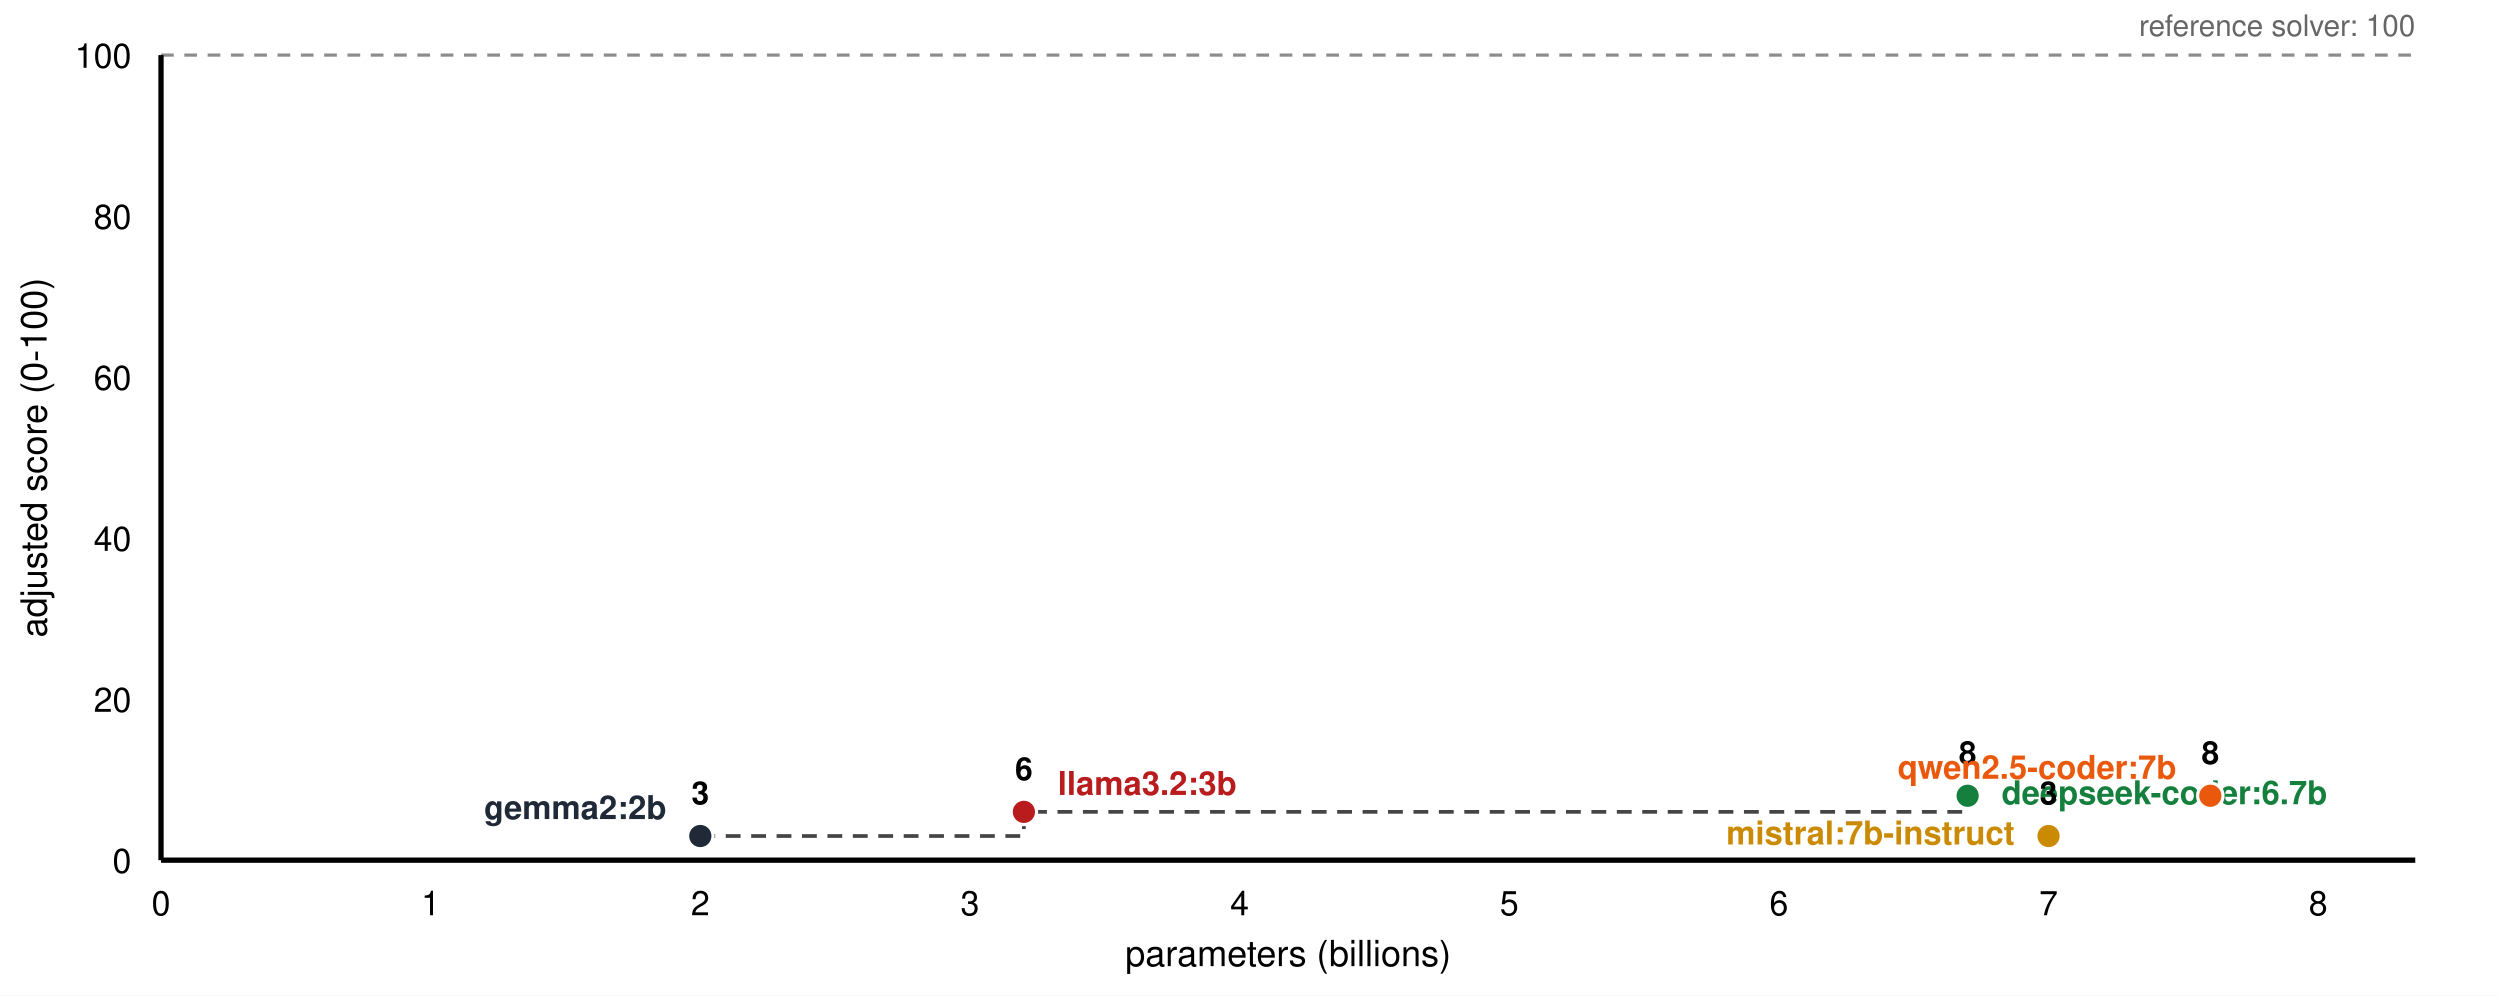
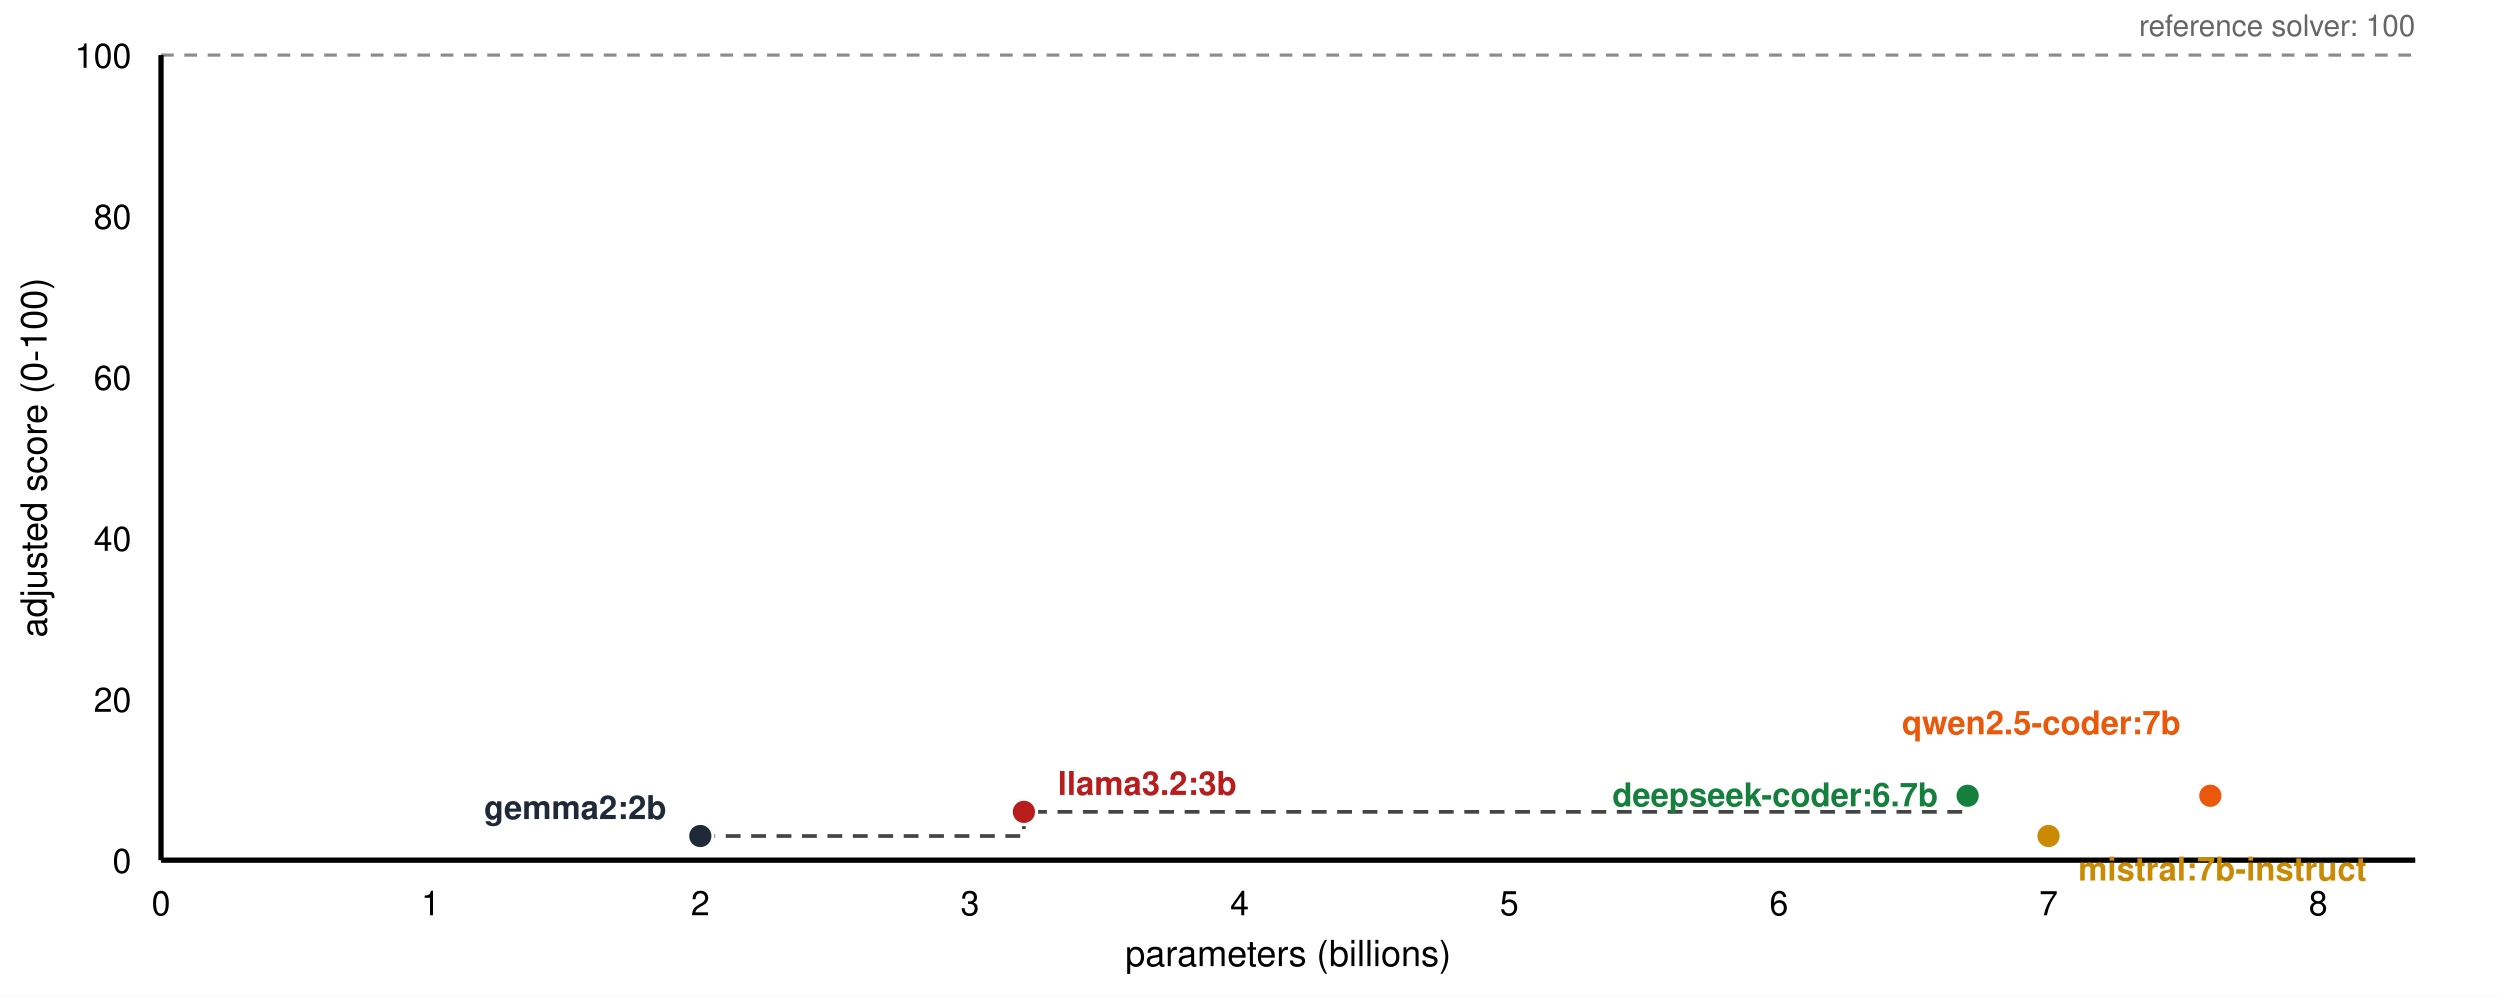
<svg xmlns="http://www.w3.org/2000/svg" viewBox="0 0 1180 470" width="1180" height="470" font-family="ui-sans-serif,-apple-system,Segoe UI,Helvetica,Arial,sans-serif">
  <rect width="1180" height="470" fill="#ffffff" />
  <line x1="76" y1="406" x2="1140" y2="406" stroke="#000000" stroke-width="2.5" />
  <line x1="76" y1="26" x2="76" y2="406" stroke="#000000" stroke-width="2.5" />
  <text x="62" y="412" text-anchor="end" font-size="16" fill="#000000">0</text>
  <text x="62" y="336" text-anchor="end" font-size="16" fill="#000000">20</text>
  <text x="62" y="260" text-anchor="end" font-size="16" fill="#000000">40</text>
  <text x="62" y="184" text-anchor="end" font-size="16" fill="#000000">60</text>
  <text x="62" y="108" text-anchor="end" font-size="16" fill="#000000">80</text>
  <text x="62" y="32" text-anchor="end" font-size="16" fill="#000000">100</text>
  <text x="76" y="432" text-anchor="middle" font-size="16" fill="#000000">0</text>
  <text x="203.273" y="432" text-anchor="middle" font-size="16" fill="#000000">1</text>
  <text x="330.545" y="432" text-anchor="middle" font-size="16" fill="#000000">2</text>
  <text x="457.818" y="432" text-anchor="middle" font-size="16" fill="#000000">3</text>
  <text x="585.091" y="432" text-anchor="middle" font-size="16" fill="#000000">4</text>
  <text x="712.364" y="432" text-anchor="middle" font-size="16" fill="#000000">5</text>
  <text x="839.636" y="432" text-anchor="middle" font-size="16" fill="#000000">6</text>
  <text x="966.909" y="432" text-anchor="middle" font-size="16" fill="#000000">7</text>
  <text x="1094.182" y="432" text-anchor="middle" font-size="16" fill="#000000">8</text>
  <line x1="76" y1="26" x2="1140" y2="26" stroke="#000000" stroke-opacity="0.45" stroke-width="1.5" stroke-dasharray="6 5" />
  <text x="1140" y="17" text-anchor="end" font-size="14" fill="#000000" fill-opacity="0.6">reference solver: 100</text>
  <path d="M 330.545 394.6 L 483.273 394.6 L 483.273 383.2 L 928.727 383.2 L 928.727 375.6" fill="none" stroke="#171717" stroke-width="1.75" stroke-dasharray="7 5" opacity="0.8" />
  <circle cx="330.545" cy="394.6" r="6" fill="#1f2937" stroke="#ffffff" stroke-width="1.5" />
-   <text x="330.545" y="379.6" text-anchor="middle" font-size="15" font-weight="600" fill="#000000">3</text>
  <text x="314.545" y="386.6" text-anchor="end" font-size="15.5" font-weight="600" fill="#1f2937">gemma2:2b</text>
  <circle cx="483.273" cy="383.2" r="6" fill="#b91c1c" stroke="#ffffff" stroke-width="1.5" />
-   <text x="483.273" y="368.2" text-anchor="middle" font-size="15" font-weight="600" fill="#000000">6</text>
  <text x="499.273" y="375.2" text-anchor="start" font-size="15.5" font-weight="600" fill="#b91c1c">llama3.2:3b</text>
  <circle cx="928.727" cy="375.6" r="6" fill="#15803d" stroke="#ffffff" stroke-width="1.5" />
-   <text x="928.727" y="360.6" text-anchor="middle" font-size="15" font-weight="600" fill="#000000">8</text>
-   <text x="944.727" y="379.6" text-anchor="start" font-size="15.5" font-weight="600" fill="#15803d">deepseek-coder:6.7b</text>
+   <text x="914.727" y="380.6" text-anchor="end" font-size="15.5" font-weight="600" fill="#15803d">deepseek-coder:6.7b</text>
  <circle cx="966.909" cy="394.6" r="6" fill="#ca8a04" stroke="#ffffff" stroke-width="1.5" />
-   <text x="966.909" y="379.6" text-anchor="middle" font-size="15" font-weight="600" fill="#000000">3</text>
-   <text x="950.909" y="398.6" text-anchor="end" font-size="15.5" font-weight="600" fill="#ca8a04">mistral:7b-instruct</text>
+   <text x="980.909" y="415.6" text-anchor="start" font-size="15.5" font-weight="600" fill="#ca8a04">mistral:7b-instruct</text>
  <circle cx="1043.273" cy="375.6" r="6" fill="#ea580c" stroke="#ffffff" stroke-width="1.5" />
-   <text x="1043.273" y="360.6" text-anchor="middle" font-size="15" font-weight="600" fill="#000000">8</text>
-   <text x="1027.273" y="367.6" text-anchor="end" font-size="15.5" font-weight="600" fill="#ea580c">qwen2.5-coder:7b</text>
+   <text x="1029.273" y="346.6" text-anchor="end" font-size="15.5" font-weight="600" fill="#ea580c">qwen2.5-coder:7b</text>
  <text x="608" y="456" text-anchor="middle" font-size="17" fill="#000000">parameters (billions)</text>
  <text x="22" y="216" text-anchor="middle" font-size="17" fill="#000000" transform="rotate(-90 22 216)">adjusted score (0-100)</text>
</svg>
